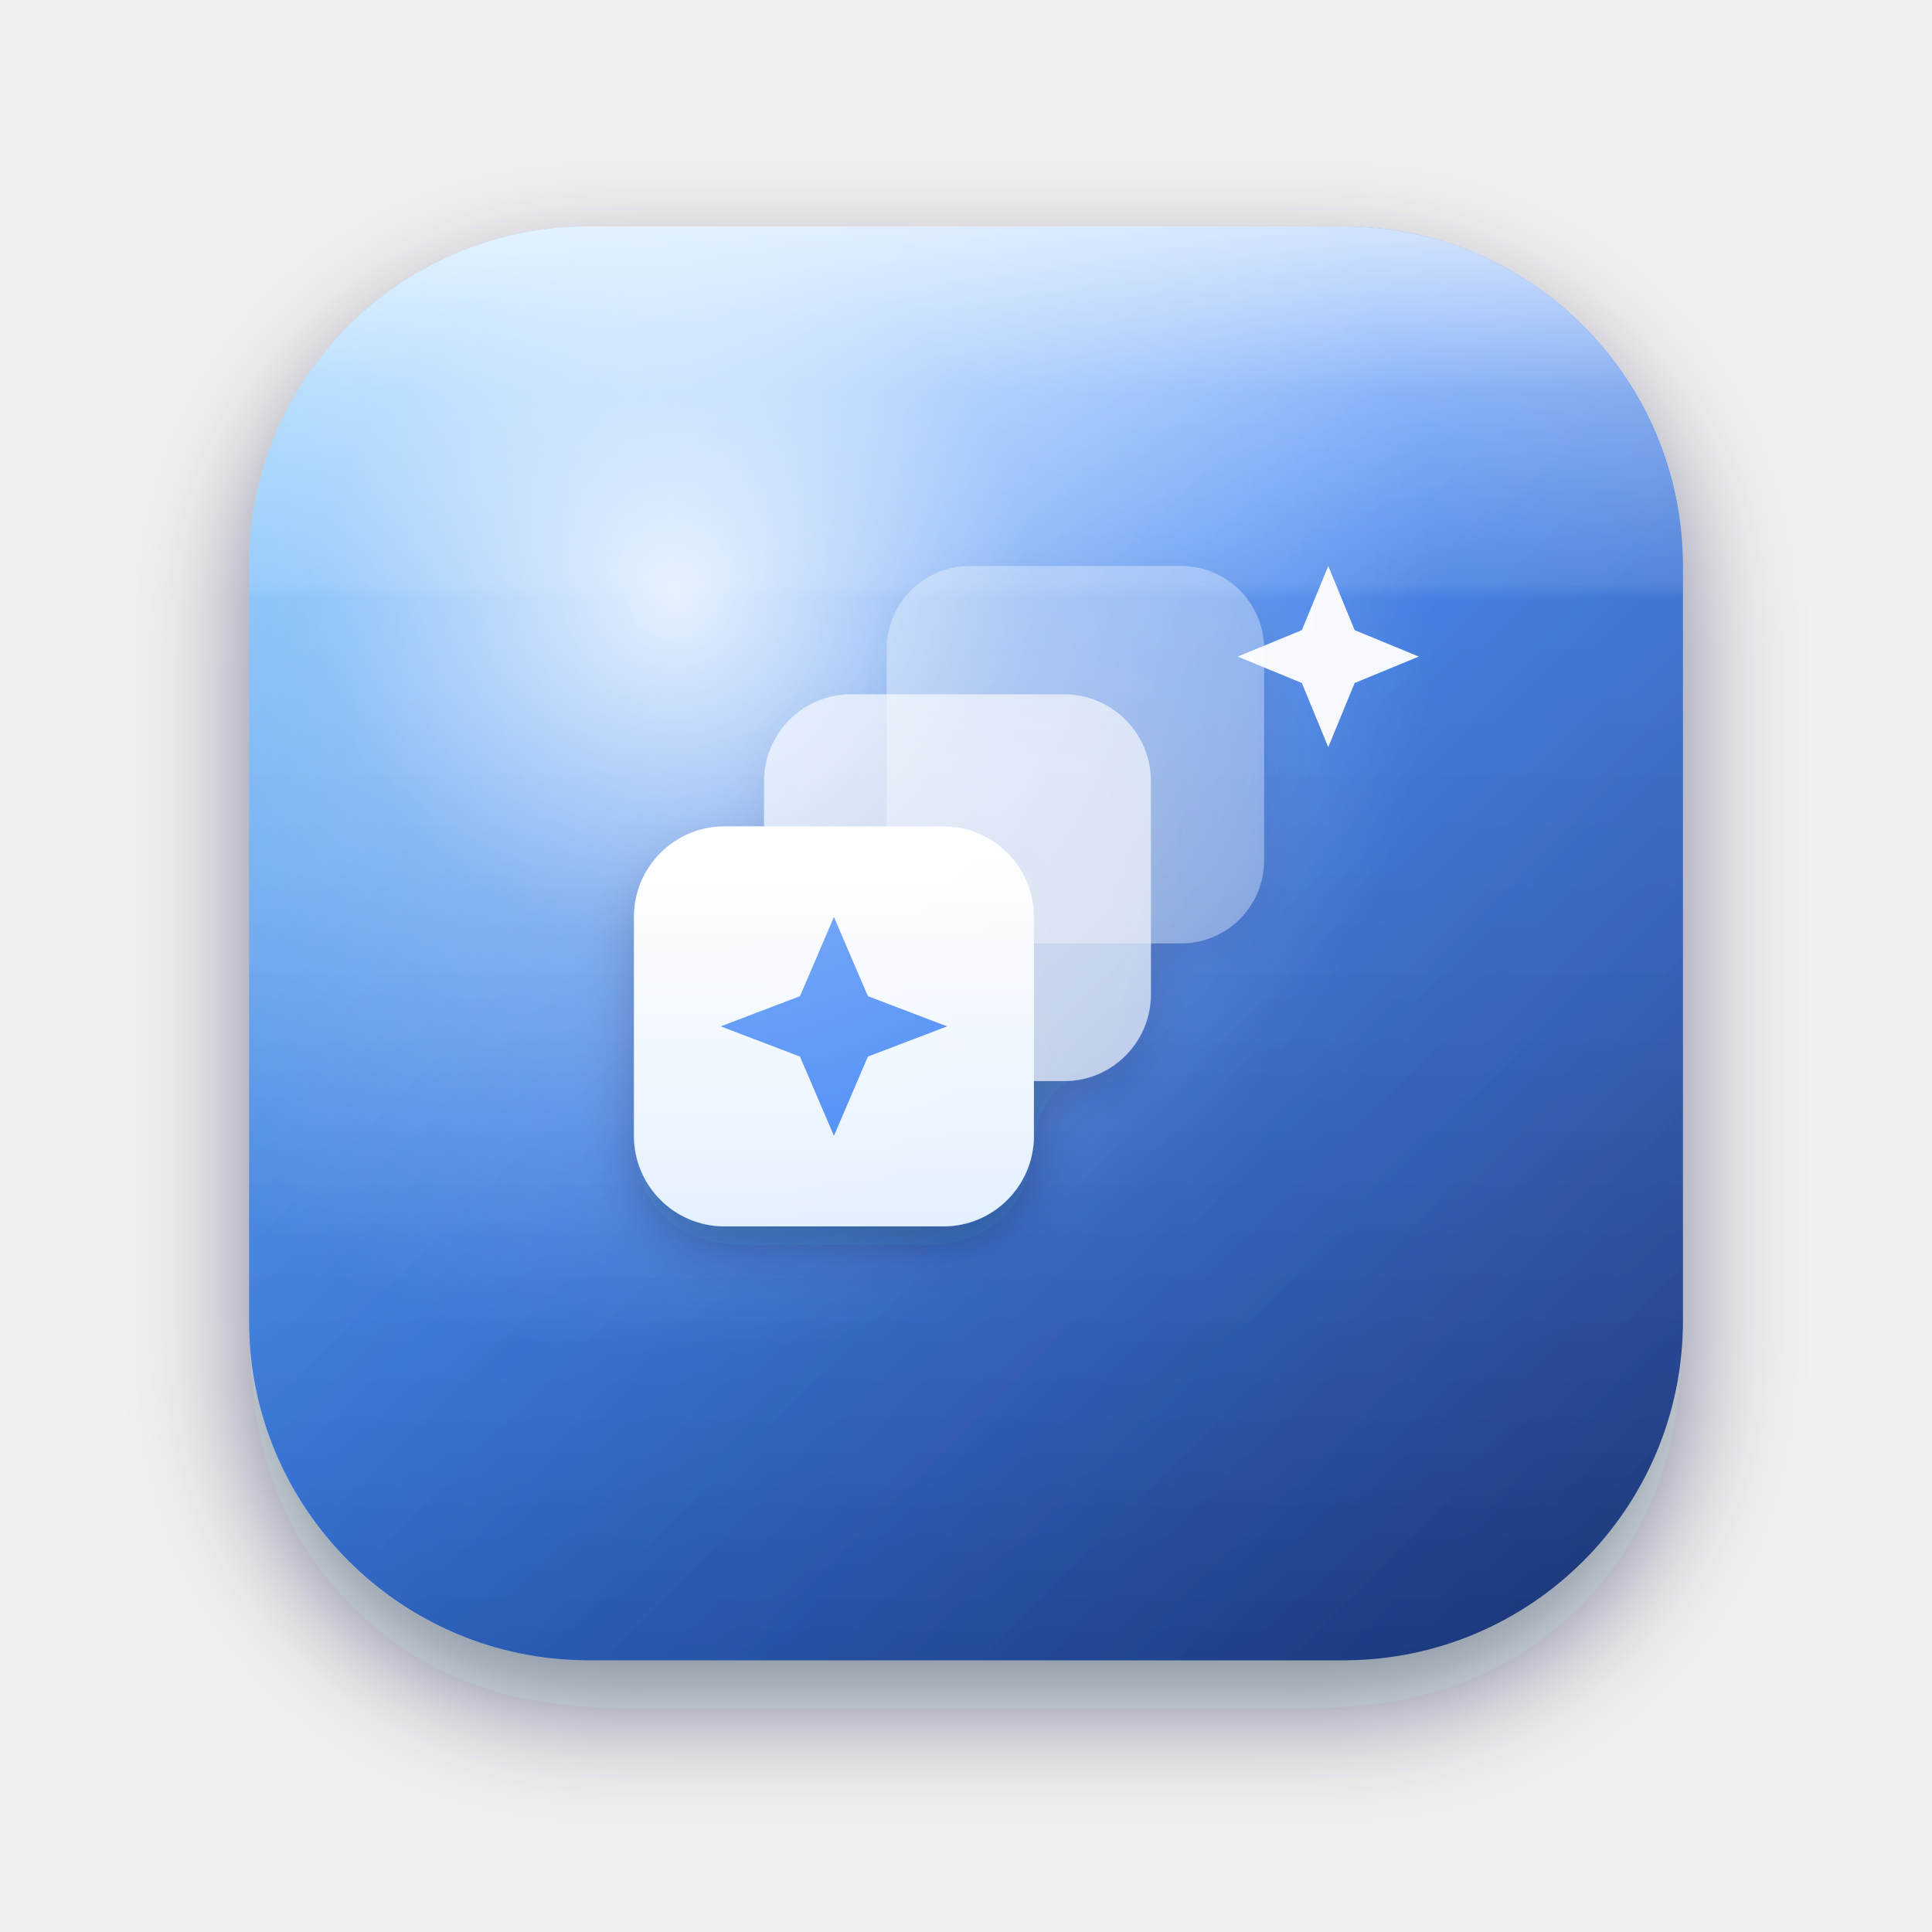
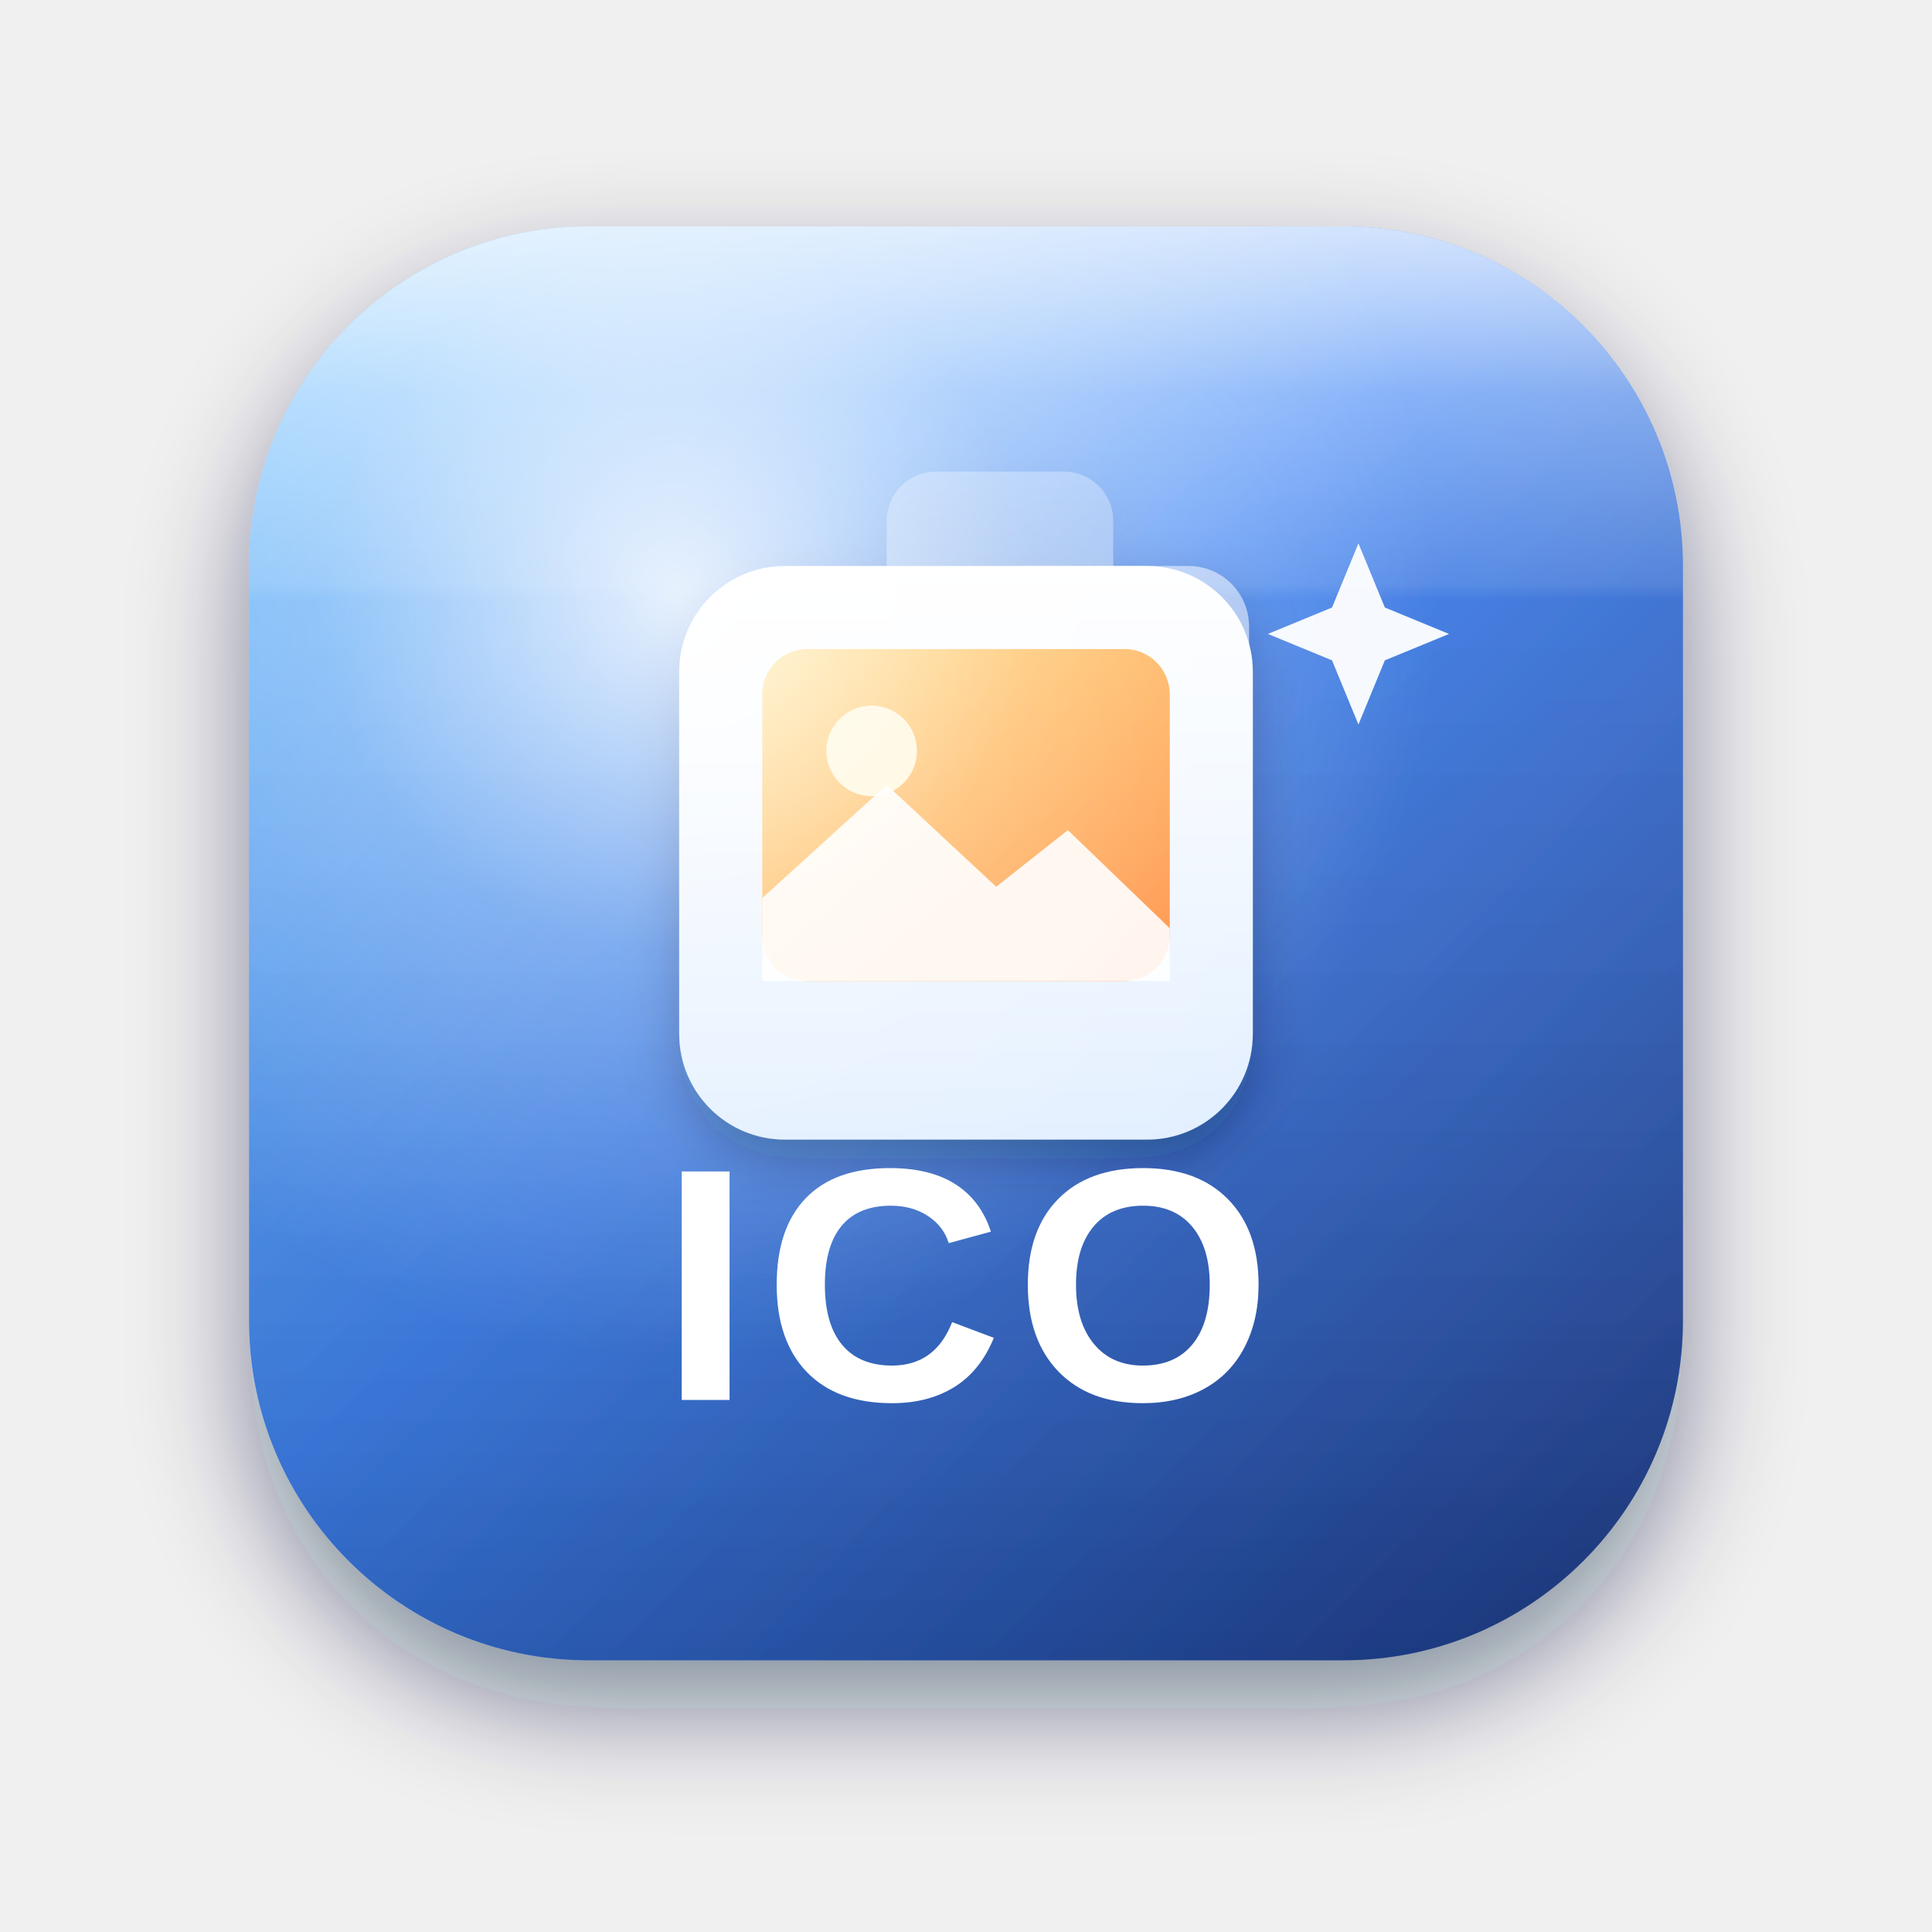
<svg xmlns="http://www.w3.org/2000/svg" width="1024" height="1024" viewBox="0 0 1024 1024">
  <defs>
    <linearGradient id="body" x1="0" y1="0" x2="1" y2="1">
      <stop offset="0" stop-color="#6ec3ff" />
      <stop offset="0.45" stop-color="#3b82f6" />
      <stop offset="1" stop-color="#1e3a8a" />
    </linearGradient>
    <linearGradient id="bevel" x1="0" y1="0" x2="0" y2="1">
      <stop offset="0" stop-color="#ffffff" stop-opacity="0.9" />
      <stop offset="0.12" stop-color="#ffffff" stop-opacity="0.15" />
      <stop offset="1" stop-color="#000000" stop-opacity="0.35" />
    </linearGradient>
    <radialGradient id="spec" cx="0.30" cy="0.26" r="0.7">
      <stop offset="0" stop-color="#ffffff" stop-opacity="0.85" />
      <stop offset="0.35" stop-color="#ffffff" stop-opacity="0.28" />
      <stop offset="0.75" stop-color="#ffffff" stop-opacity="0" />
    </radialGradient>
    <linearGradient id="gloss" x1="0" y1="0" x2="0" y2="1">
      <stop offset="0" stop-color="#ffffff" stop-opacity="0.55" />
      <stop offset="0.48" stop-color="#ffffff" stop-opacity="0.10" />
      <stop offset="0.5" stop-color="#ffffff" stop-opacity="0" />
    </linearGradient>
    <linearGradient id="tile" x1="0" y1="0" x2="0" y2="1">
      <stop offset="0" stop-color="#ffffff" />
      <stop offset="1" stop-color="#e2efff" />
    </linearGradient>
+     <linearGradient id="photo" x1="0" y1="0" x2="1" y2="1">
+       <stop offset="0" stop-color="#ffd76e" />
+       <stop offset="1" stop-color="#ff8a3d" />
+     </linearGradient>
    <filter id="dropshadow" x="-20%" y="-20%" width="140%" height="140%">
      <feDropShadow dx="0" dy="26" stdDeviation="30" flood-color="#0b1b3a" flood-opacity="0.45" />
    </filter>
    <filter id="tileshadow" x="-40%" y="-40%" width="180%" height="180%">
      <feDropShadow dx="0" dy="10" stdDeviation="14" flood-color="#0b1b3a" flood-opacity="0.35" />
    </filter>
  </defs>
  <g filter="url(#dropshadow)">
    <rect x="132" y="120" width="760" height="760" rx="180" ry="180" fill="url(#body)" />
  </g>
  <rect x="132" y="120" width="760" height="760" rx="180" ry="180" fill="url(#bevel)" opacity="0.55" />
  <g filter="url(#tileshadow)">
-     <rect x="470" y="300" width="200" height="200" rx="44" fill="#ffffff" opacity="0.32" />
-     <rect x="405" y="368" width="205" height="205" rx="46" fill="#ffffff" opacity="0.62" />
-     <rect x="336" y="438" width="212" height="212" rx="48" fill="url(#tile)" />
+     <rect x="470" y="250" width="120" height="120" rx="26" fill="#ffffff" opacity="0.30" />
+     <rect x="512" y="300" width="150" height="150" rx="32" fill="#ffffff" opacity="0.50" />
+     <rect x="360" y="300" width="304" height="304" rx="56" fill="url(#tile)" />
+     <g>
+       <rect x="404" y="344" width="216" height="176" rx="24" fill="url(#photo)" />
+       <circle cx="462" cy="398" r="24" fill="#fff6d6" />
+       <path d="M 404 520 L 404 476 L 470 416 L 528 470 L 566 440 L 620 492 L 620 520 Z" fill="#ffffff" opacity="0.9" />
+     </g>
  </g>
-   <path d="M 442 486 L 460 528 L 502 544 L 460 560 L 442 602 L 424 560 L 382 544 L 424 528 Z" fill="#3b82f6" />
-   <path d="M 704 300 l 14 34 l 34 14 l -34 14 l -14 34 l -14 -34 l -34 -14 l 34 -14 z" fill="#ffffff" opacity="0.95" />
+   <text x="512" y="742" text-anchor="middle" font-family="Segoe UI, Arial, Helvetica, sans-serif" font-size="176" font-weight="800" letter-spacing="6" fill="#ffffff">ICO</text>
+   <path d="M 720 288 l 14 34 l 34 14 l -34 14 l -14 34 l -14 -34 l -34 -14 l 34 -14 z" fill="#ffffff" opacity="0.95" />
  <path d="M 132 300 L 132 300 A 180 180 0 0 1 312 120 L 712 120 A 180 180 0 0 1 892 300 L 892 470 Q 512 560 132 470 Z" fill="url(#gloss)" />
  <rect x="132" y="120" width="760" height="760" rx="180" ry="180" fill="url(#spec)" />
</svg>
